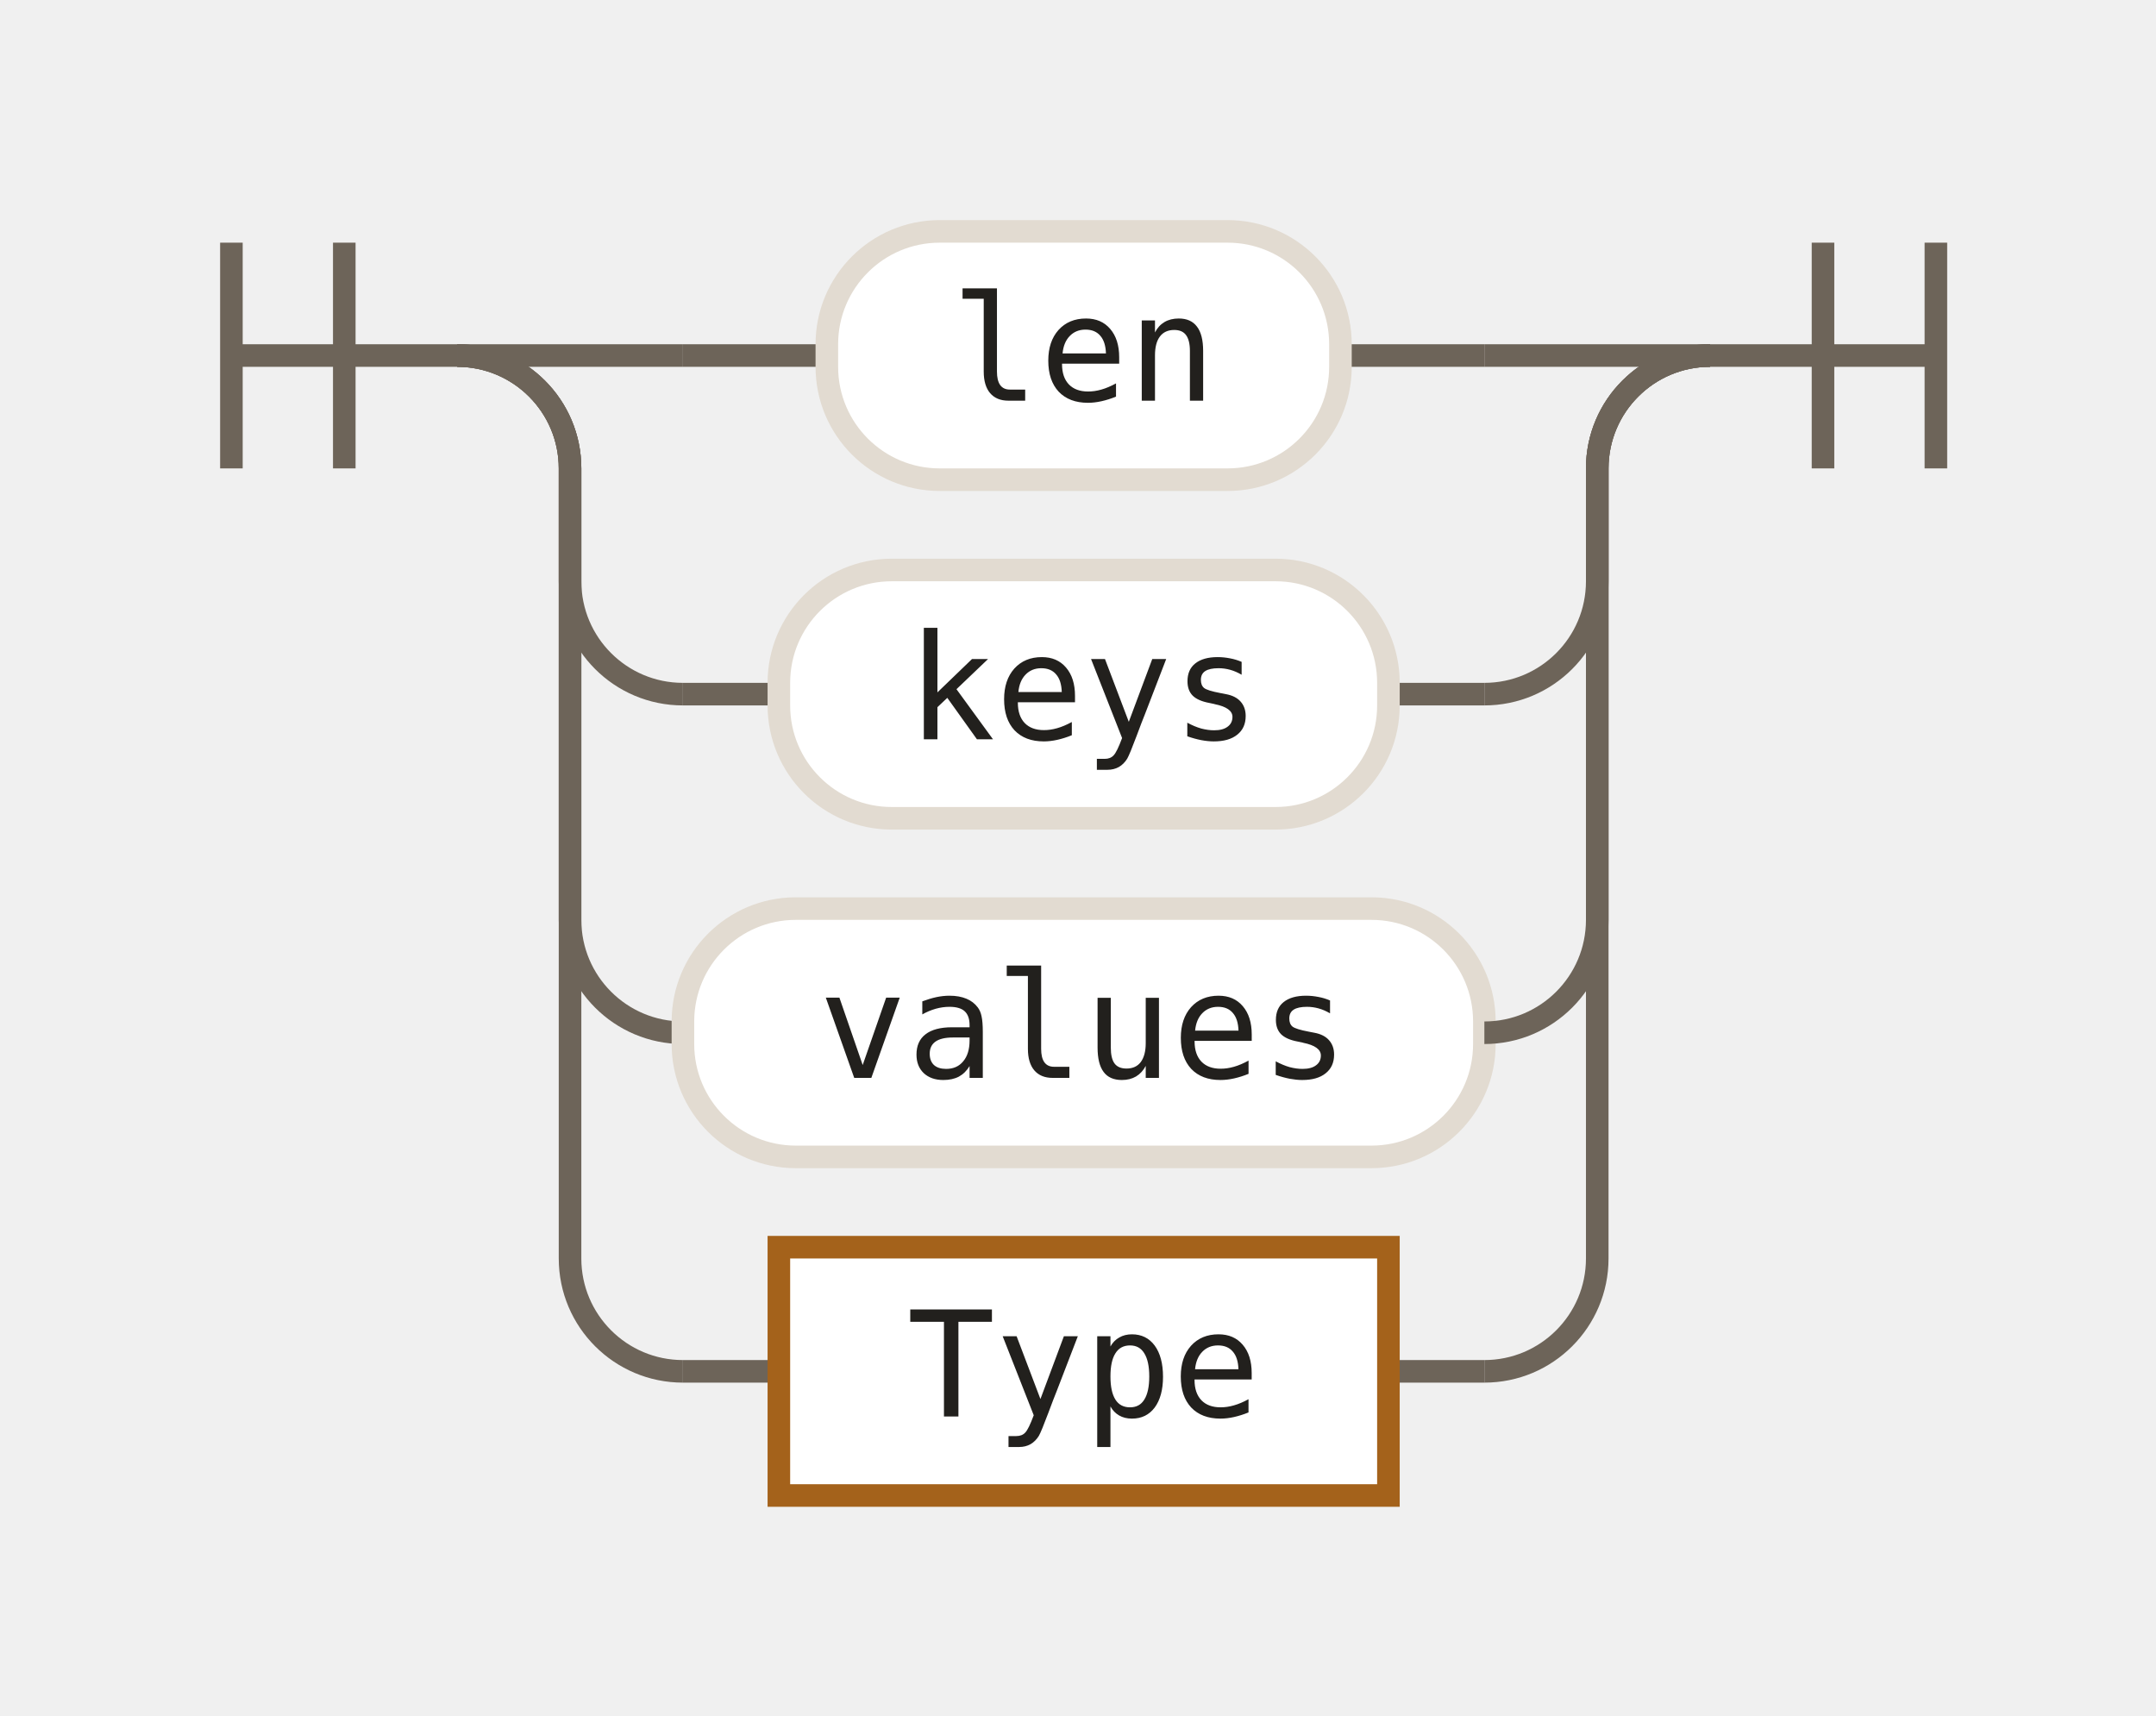
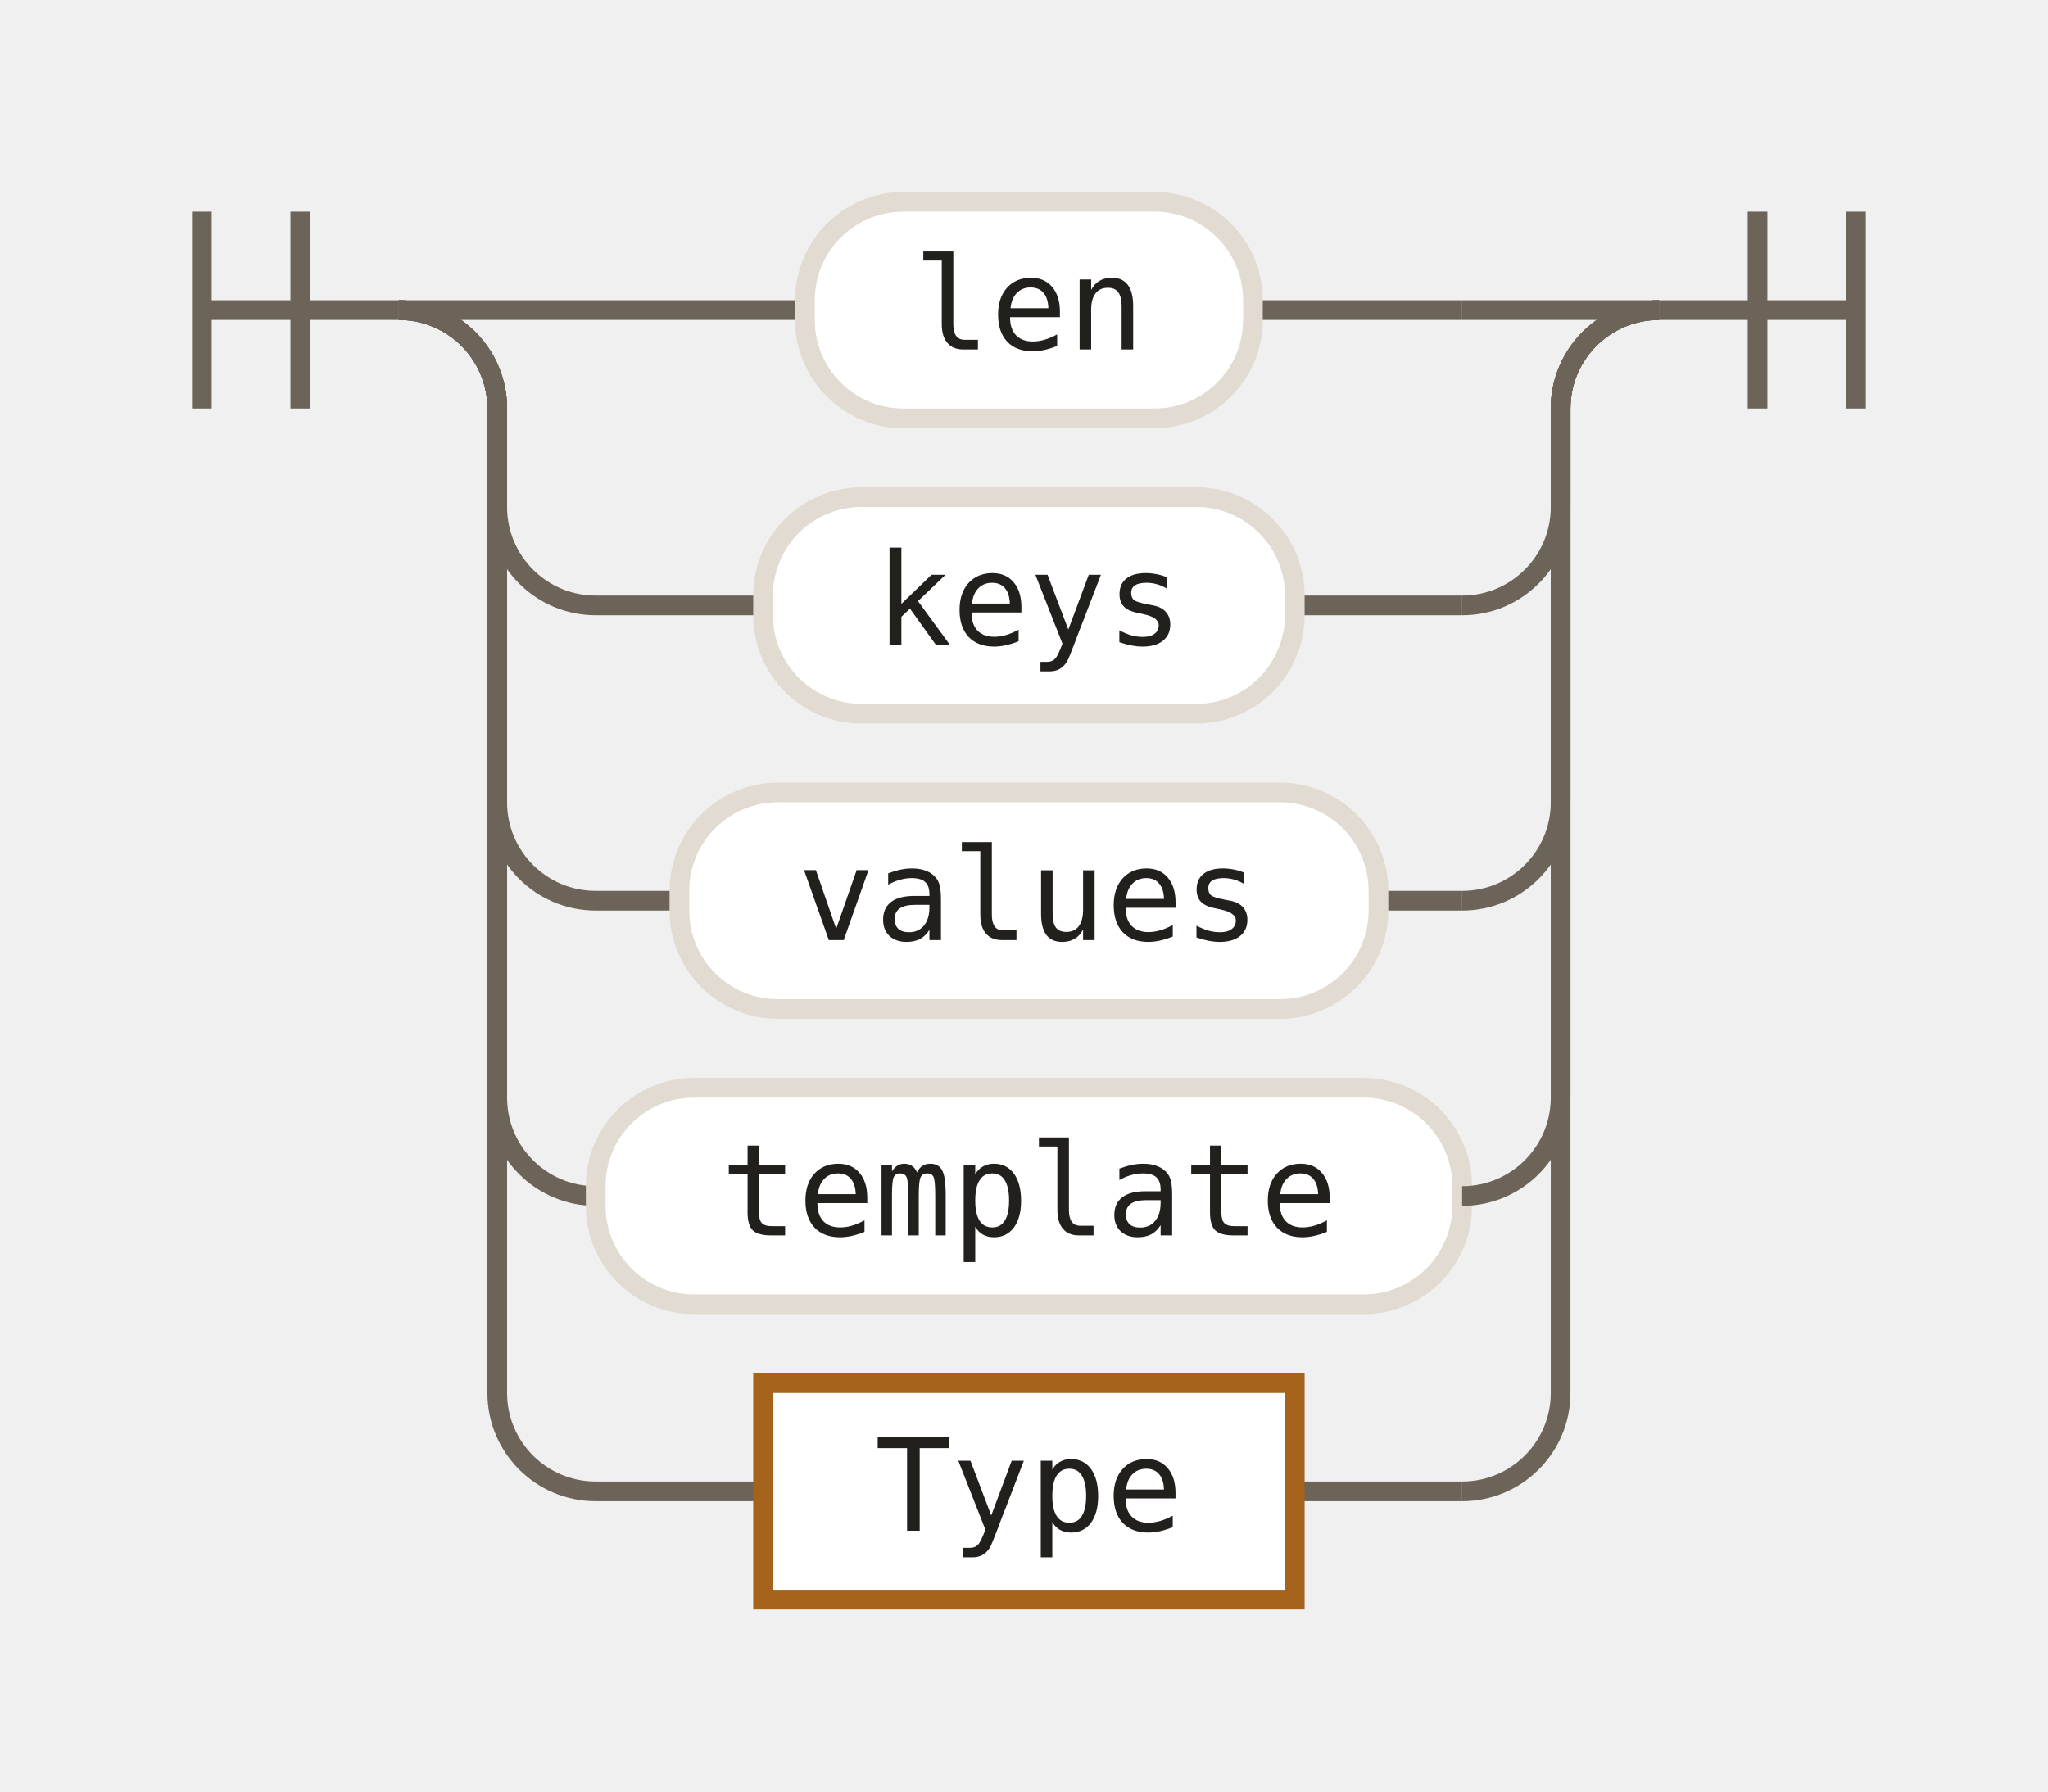
- <svg xmlns="http://www.w3.org/2000/svg" class="railroad-diagram" height="152" viewBox="0 0 191.0 152" width="191.0">
+ <svg xmlns="http://www.w3.org/2000/svg" class="railroad-diagram" height="182" viewBox="0 0 208.0 182" width="208.0">
  <g transform="translate(.5 .5)">
    <g>
      <path d="M20 21v20m10 -20v20m-10 -10h20" />
    </g>
    <g>
      <path d="M40 31h0.0" />
-       <path d="M151.0 31h0.0" />
+       <path d="M168.0 31h0.0" />
      <path d="M40.0 31h20" />
      <g class="terminal ">
-         <path d="M60.0 31h12.75" />
-         <path d="M118.25 31h12.75" />
-         <rect height="22" rx="10" ry="10" width="45.5" x="72.75" y="20" />
-         <text x="95.5" y="35">len</text>
+         <path d="M60.0 31h21.25" />
+         <path d="M126.75 31h21.25" />
+         <rect height="22" rx="10" ry="10" width="45.5" x="81.25" y="20" />
+         <text x="104" y="35">len</text>
      </g>
-       <path d="M131.0 31h20" />
+       <path d="M148.0 31h20" />
      <path d="M40.0 31a10 10 0 0 1 10 10v10a10 10 0 0 0 10 10" />
      <g class="terminal ">
-         <path d="M60.0 61h8.5" />
-         <path d="M122.5 61h8.5" />
-         <rect height="22" rx="10" ry="10" width="54" x="68.5" y="50" />
-         <text x="95.5" y="65">keys</text>
+         <path d="M60.0 61h17.0" />
+         <path d="M131.0 61h17.0" />
+         <rect height="22" rx="10" ry="10" width="54" x="77" y="50" />
+         <text x="104" y="65">keys</text>
      </g>
-       <path d="M131.0 61a10 10 0 0 0 10 -10v-10a10 10 0 0 1 10 -10" />
+       <path d="M148.0 61a10 10 0 0 0 10 -10v-10a10 10 0 0 1 10 -10" />
      <path d="M40.0 31a10 10 0 0 1 10 10v40a10 10 0 0 0 10 10" />
      <g class="terminal ">
-         <path d="M60.0 91h0.0" />
-         <path d="M131.0 91h0.0" />
-         <rect height="22" rx="10" ry="10" width="71" x="60" y="80" />
-         <text x="95.5" y="95">values</text>
+         <path d="M60.0 91h8.5" />
+         <path d="M139.5 91h8.5" />
+         <rect height="22" rx="10" ry="10" width="71" x="68.5" y="80" />
+         <text x="104" y="95">values</text>
      </g>
-       <path d="M131.0 91a10 10 0 0 0 10 -10v-40a10 10 0 0 1 10 -10" />
+       <path d="M148.0 91a10 10 0 0 0 10 -10v-40a10 10 0 0 1 10 -10" />
      <path d="M40.0 31a10 10 0 0 1 10 10v70a10 10 0 0 0 10 10" />
+       <g class="terminal ">
+         <path d="M60.0 121h0.0" />
+         <path d="M148.0 121h0.0" />
+         <rect height="22" rx="10" ry="10" width="88" x="60" y="110" />
+         <text x="104" y="125">template</text>
+       </g>
+       <path d="M148.0 121a10 10 0 0 0 10 -10v-70a10 10 0 0 1 10 -10" />
+       <path d="M40.0 31a10 10 0 0 1 10 10v100a10 10 0 0 0 10 10" />
      <g class="non-terminal ">
-         <path d="M60.0 121h8.5" />
-         <path d="M122.5 121h8.5" />
-         <rect height="22" width="54" x="68.5" y="110" />
-         <text x="95.5" y="125">Type</text>
+         <path d="M60.0 151h17.0" />
+         <path d="M131.0 151h17.0" />
+         <rect height="22" width="54" x="77" y="140" />
+         <text x="104" y="155">Type</text>
      </g>
-       <path d="M131.0 121a10 10 0 0 0 10 -10v-70a10 10 0 0 1 10 -10" />
+       <path d="M148.0 151a10 10 0 0 0 10 -10v-100a10 10 0 0 1 10 -10" />
    </g>
-     <path d="M 151.0 31 h 20 m -10 -10 v 20 m 10 -20 v 20" />
+     <path d="M 168.0 31 h 20 m -10 -10 v 20 m 10 -20 v 20" />
  </g>
  <style>/*  */

svg.railroad-diagram { background: transparent; }
svg.railroad-diagram path { stroke-width: 2; stroke: #6d6459; fill: none; }
svg.railroad-diagram text { font: 13px ui-monospace, Consolas, monospace; text-anchor: middle;
  fill: #22201d; }
svg.railroad-diagram text.comment { font: italic 11px ui-monospace, Consolas, monospace; }
svg.railroad-diagram rect { stroke-width: 2; stroke: #e2dbd1; fill: #fff; }
svg.railroad-diagram rect.group-box { stroke: #a4621b; stroke-dasharray: 8 4; fill: none; }
svg.railroad-diagram .non-terminal rect { stroke: #a4621b; }
@media (prefers-color-scheme: dark) {
  svg.railroad-diagram path { stroke: #a99d8f; }
  svg.railroad-diagram text { fill: #efe7dd; }
  svg.railroad-diagram rect { stroke: #322c26; fill: #1b1815; }
  svg.railroad-diagram rect.group-box, svg.railroad-diagram .non-terminal rect { stroke: #e0a458; }
}

/*  */
</style>
</svg>
